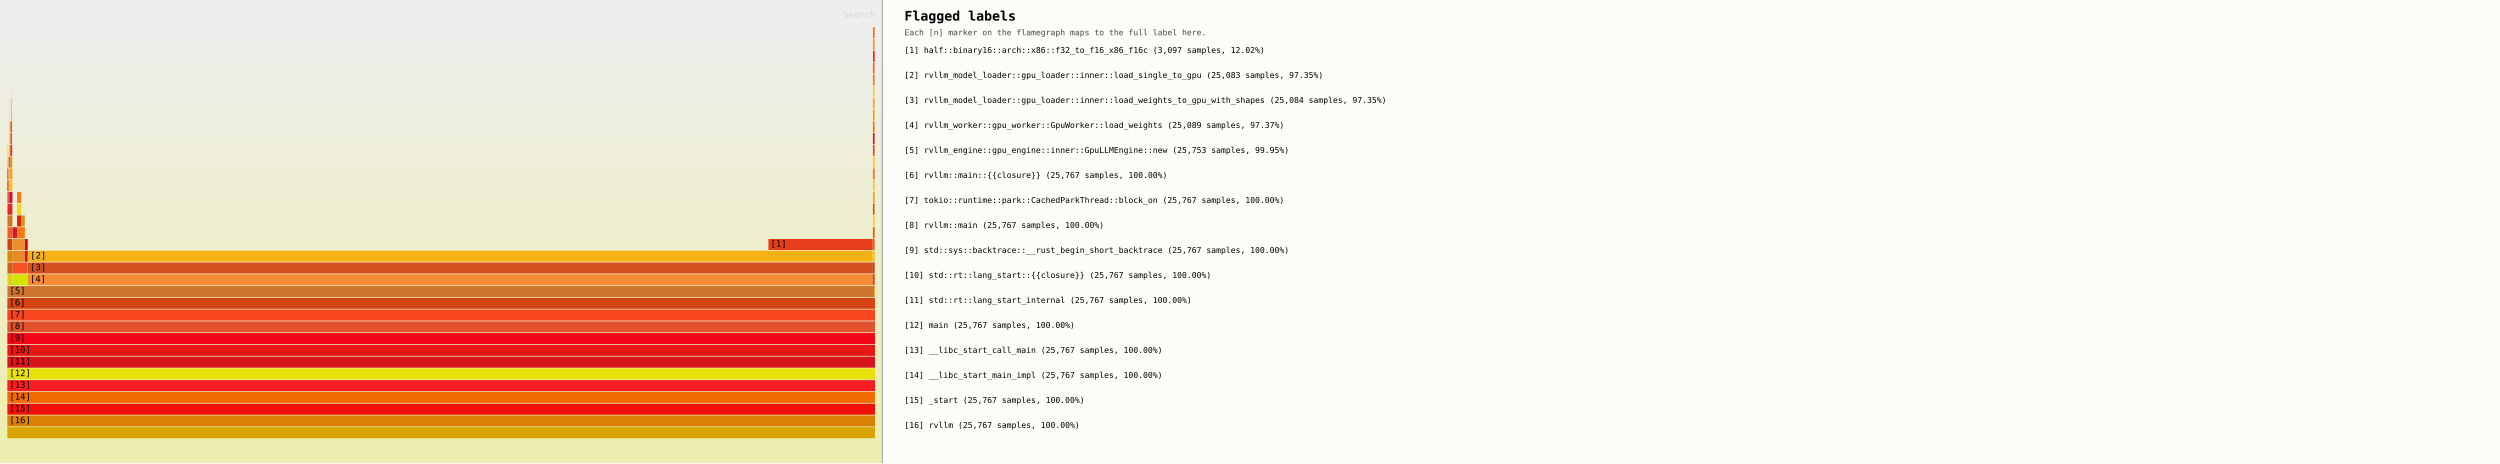
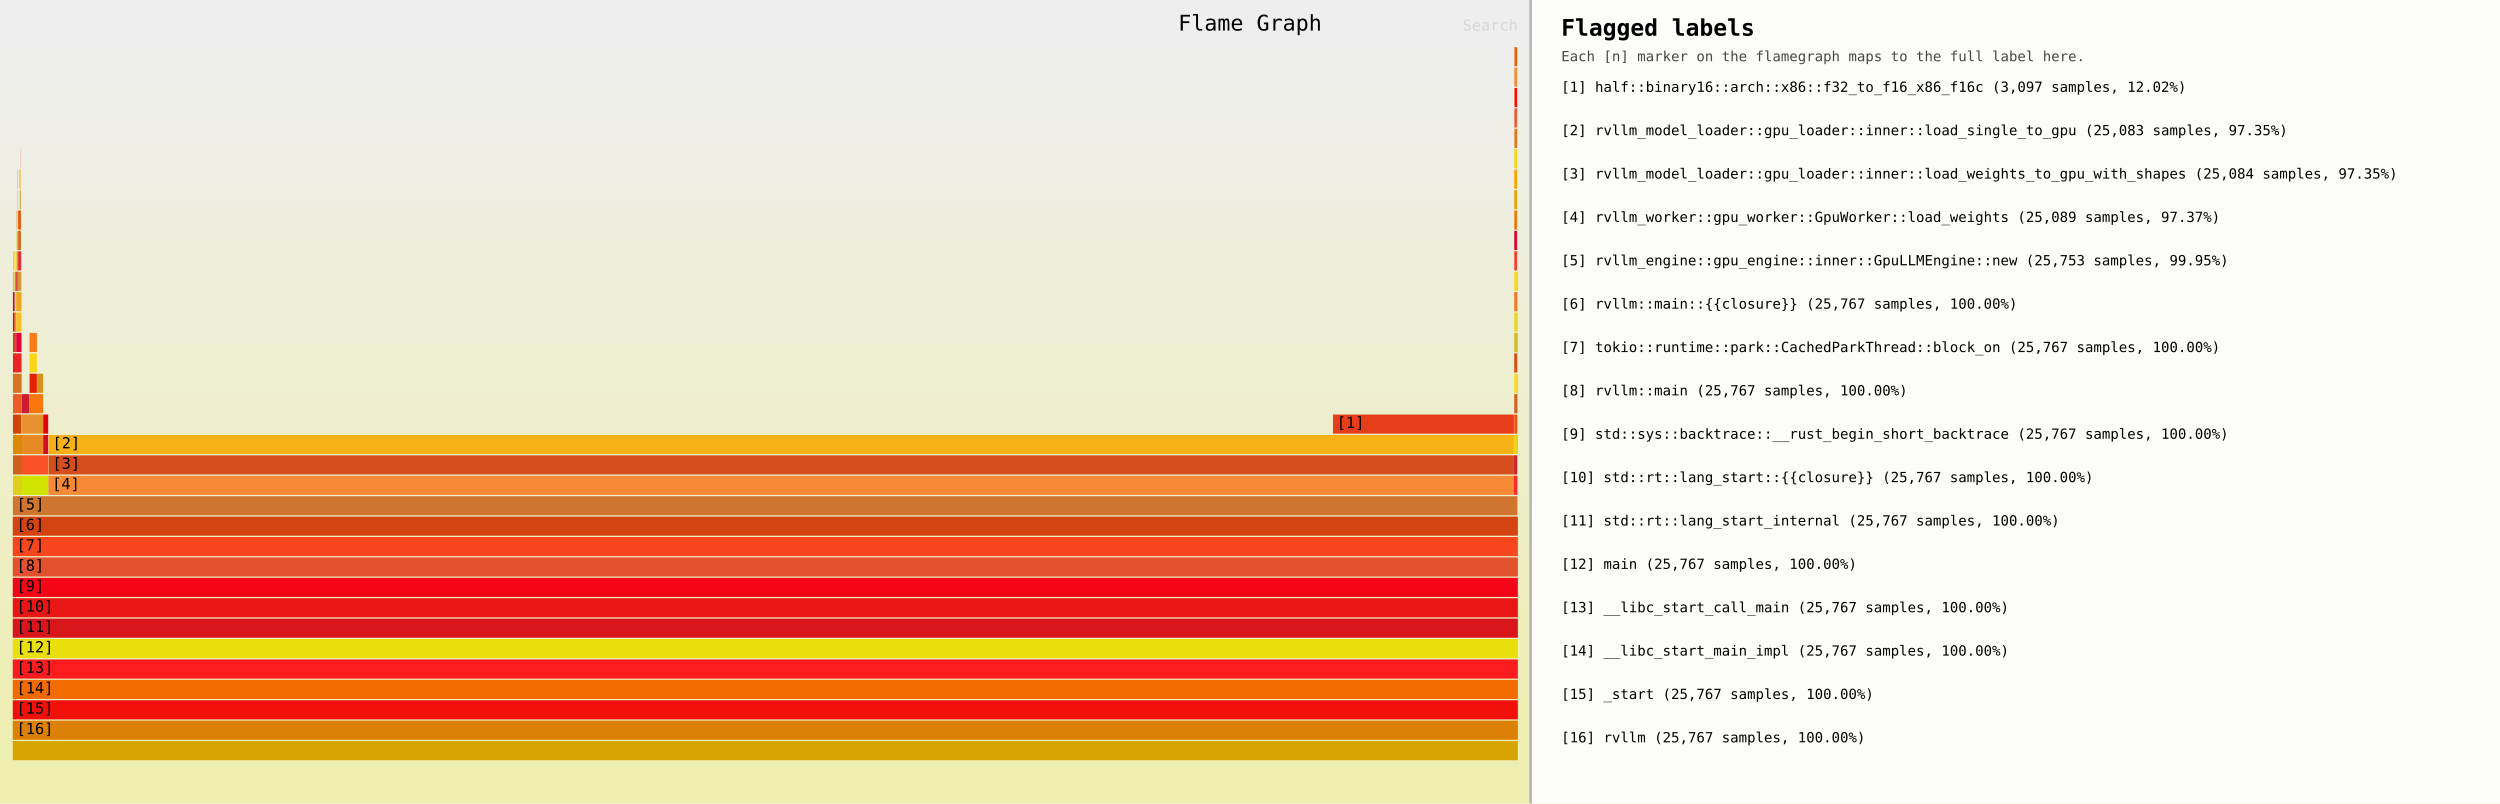
- <svg xmlns="http://www.w3.org/2000/svg" xmlns:ns1="http://github.com/jonhoo/inferno" version="1.1" width="3400" height="630" viewBox="0 0 3400 630">
+ <svg xmlns="http://www.w3.org/2000/svg" xmlns:ns1="http://github.com/jonhoo/inferno" version="1.1" width="1960" height="630" viewBox="0 0 1960 630">
  <defs>
    <linearGradient id="background" y1="0" y2="1" x1="0" x2="0">
      <stop stop-color="#eeeeee" offset="5%" />
      <stop stop-color="#eeeeb0" offset="95%" />
    </linearGradient>
  </defs>
  <style type="text/css">
text { font-family:monospace; font-size:12px }
#title { text-anchor:middle; font-size:17px; }
#matched { text-anchor:end; }
#search { text-anchor:end; opacity:0.1; cursor:pointer; }
#search:hover, #search.show { opacity:1; }
#subtitle { text-anchor:middle; font-color:rgb(160,160,160); }
#unzoom { cursor:pointer; }
#frames &gt; *:hover { stroke:black; stroke-width:0.5; cursor:pointer; }
.hide { display:none; }
.parent { opacity:0.5; }
</style>
  <rect x="0" y="0" width="100%" height="630" fill="url(#background)" />
  <text id="title" fill="rgb(0,0,0)" x="50%" y="24.00">Flame Graph</text>
  <text id="details" fill="rgb(0,0,0)" x="10" y="613.00"> </text>
  <text id="unzoom" class="hide" fill="rgb(0,0,0)" x="10" y="24.00">Reset Zoom</text>
  <text id="search" fill="rgb(0,0,0)" x="1190" y="24.00">Search</text>
  <text id="matched" fill="rgb(0,0,0)" x="1190" y="613.00"> </text>
-   <rect x="1200" y="0" width="2200" height="630" fill="rgb(252,252,248)" />
+   <rect x="1200" y="0" width="760" height="630" fill="rgb(252,252,248)" />
  <line x1="1200" x2="1200" y1="0" y2="630" stroke="rgb(180,180,180)" stroke-width="2" />
-   <text x="1230" y="28" fill="rgb(0,0,0)" style="font-family:monospace;font-size:18px;font-weight:bold">Flagged labels</text>
-   <text x="1230" y="48" fill="rgb(70,70,70)" style="font-family:monospace;font-size:11px">Each [n] marker on the flamegraph maps to the full label here.</text>
-   <text x="1230" y="72" fill="rgb(0,0,0)" style="font-family:monospace;font-size:11px">[1] half::binary16::arch::x86::f32_to_f16_x86_f16c (3,097 samples, 12.02%)</text>
-   <text x="1230" y="106" fill="rgb(0,0,0)" style="font-family:monospace;font-size:11px">[2] rvllm_model_loader::gpu_loader::inner::load_single_to_gpu (25,083 samples, 97.35%)</text>
-   <text x="1230" y="140" fill="rgb(0,0,0)" style="font-family:monospace;font-size:11px">[3] rvllm_model_loader::gpu_loader::inner::load_weights_to_gpu_with_shapes (25,084 samples, 97.35%)</text>
-   <text x="1230" y="174" fill="rgb(0,0,0)" style="font-family:monospace;font-size:11px">[4] rvllm_worker::gpu_worker::GpuWorker::load_weights (25,089 samples, 97.37%)</text>
-   <text x="1230" y="208" fill="rgb(0,0,0)" style="font-family:monospace;font-size:11px">[5] rvllm_engine::gpu_engine::inner::GpuLLMEngine::new (25,753 samples, 99.95%)</text>
-   <text x="1230" y="242" fill="rgb(0,0,0)" style="font-family:monospace;font-size:11px">[6] rvllm::main::{{closure}} (25,767 samples, 100.00%)</text>
-   <text x="1230" y="276" fill="rgb(0,0,0)" style="font-family:monospace;font-size:11px">[7] tokio::runtime::park::CachedParkThread::block_on (25,767 samples, 100.00%)</text>
-   <text x="1230" y="310" fill="rgb(0,0,0)" style="font-family:monospace;font-size:11px">[8] rvllm::main (25,767 samples, 100.00%)</text>
-   <text x="1230" y="344" fill="rgb(0,0,0)" style="font-family:monospace;font-size:11px">[9] std::sys::backtrace::__rust_begin_short_backtrace (25,767 samples, 100.00%)</text>
-   <text x="1230" y="378" fill="rgb(0,0,0)" style="font-family:monospace;font-size:11px">[10] std::rt::lang_start::{{closure}} (25,767 samples, 100.00%)</text>
-   <text x="1230" y="412" fill="rgb(0,0,0)" style="font-family:monospace;font-size:11px">[11] std::rt::lang_start_internal (25,767 samples, 100.00%)</text>
-   <text x="1230" y="446" fill="rgb(0,0,0)" style="font-family:monospace;font-size:11px">[12] main (25,767 samples, 100.00%)</text>
-   <text x="1230" y="480" fill="rgb(0,0,0)" style="font-family:monospace;font-size:11px">[13] __libc_start_call_main (25,767 samples, 100.00%)</text>
-   <text x="1230" y="514" fill="rgb(0,0,0)" style="font-family:monospace;font-size:11px">[14] __libc_start_main_impl (25,767 samples, 100.00%)</text>
-   <text x="1230" y="548" fill="rgb(0,0,0)" style="font-family:monospace;font-size:11px">[15] _start (25,767 samples, 100.00%)</text>
-   <text x="1230" y="582" fill="rgb(0,0,0)" style="font-family:monospace;font-size:11px">[16] rvllm (25,767 samples, 100.00%)</text>
+   <text x="1224" y="28" fill="rgb(0,0,0)" style="font-family:monospace;font-size:18px;font-weight:bold">Flagged labels</text>
+   <text x="1224" y="48" fill="rgb(70,70,70)" style="font-family:monospace;font-size:11px">Each [n] marker on the flamegraph maps to the full label here.</text>
+   <text x="1224" y="72" fill="rgb(0,0,0)" style="font-family:monospace;font-size:11px">[1] half::binary16::arch::x86::f32_to_f16_x86_f16c (3,097 samples, 12.02%)</text>
+   <text x="1224" y="106" fill="rgb(0,0,0)" style="font-family:monospace;font-size:11px">[2] rvllm_model_loader::gpu_loader::inner::load_single_to_gpu (25,083 samples, 97.35%)</text>
+   <text x="1224" y="140" fill="rgb(0,0,0)" style="font-family:monospace;font-size:11px">[3] rvllm_model_loader::gpu_loader::inner::load_weights_to_gpu_with_shapes (25,084 samples, 97.35%)</text>
+   <text x="1224" y="174" fill="rgb(0,0,0)" style="font-family:monospace;font-size:11px">[4] rvllm_worker::gpu_worker::GpuWorker::load_weights (25,089 samples, 97.37%)</text>
+   <text x="1224" y="208" fill="rgb(0,0,0)" style="font-family:monospace;font-size:11px">[5] rvllm_engine::gpu_engine::inner::GpuLLMEngine::new (25,753 samples, 99.95%)</text>
+   <text x="1224" y="242" fill="rgb(0,0,0)" style="font-family:monospace;font-size:11px">[6] rvllm::main::{{closure}} (25,767 samples, 100.00%)</text>
+   <text x="1224" y="276" fill="rgb(0,0,0)" style="font-family:monospace;font-size:11px">[7] tokio::runtime::park::CachedParkThread::block_on (25,767 samples, 100.00%)</text>
+   <text x="1224" y="310" fill="rgb(0,0,0)" style="font-family:monospace;font-size:11px">[8] rvllm::main (25,767 samples, 100.00%)</text>
+   <text x="1224" y="344" fill="rgb(0,0,0)" style="font-family:monospace;font-size:11px">[9] std::sys::backtrace::__rust_begin_short_backtrace (25,767 samples, 100.00%)</text>
+   <text x="1224" y="378" fill="rgb(0,0,0)" style="font-family:monospace;font-size:11px">[10] std::rt::lang_start::{{closure}} (25,767 samples, 100.00%)</text>
+   <text x="1224" y="412" fill="rgb(0,0,0)" style="font-family:monospace;font-size:11px">[11] std::rt::lang_start_internal (25,767 samples, 100.00%)</text>
+   <text x="1224" y="446" fill="rgb(0,0,0)" style="font-family:monospace;font-size:11px">[12] main (25,767 samples, 100.00%)</text>
+   <text x="1224" y="480" fill="rgb(0,0,0)" style="font-family:monospace;font-size:11px">[13] __libc_start_call_main (25,767 samples, 100.00%)</text>
+   <text x="1224" y="514" fill="rgb(0,0,0)" style="font-family:monospace;font-size:11px">[14] __libc_start_main_impl (25,767 samples, 100.00%)</text>
+   <text x="1224" y="548" fill="rgb(0,0,0)" style="font-family:monospace;font-size:11px">[15] _start (25,767 samples, 100.00%)</text>
+   <text x="1224" y="582" fill="rgb(0,0,0)" style="font-family:monospace;font-size:11px">[16] rvllm (25,767 samples, 100.00%)</text>
  <svg id="frames" x="10" width="1180" total_samples="25767">
    <g>
      <rect x="0.012%" y="245" width="0.113%" height="15" fill="rgb(227,0,7)" ns1:x="3" ns1:w="29" />
      <text x="0.262%" y="255.50" />
    </g>
    <g>
      <rect x="0.012%" y="229" width="0.113%" height="15" fill="rgb(217,0,24)" ns1:x="3" ns1:w="29" />
      <text x="0.262%" y="239.50" />
    </g>
    <g>
      <rect x="0.015%" y="213" width="0.109%" height="15" fill="rgb(221,193,54)" ns1:x="4" ns1:w="28" />
      <text x="0.266%" y="223.50" />
    </g>
    <g>
      <rect x="0.023%" y="197" width="0.101%" height="15" fill="rgb(248,212,6)" ns1:x="6" ns1:w="26" />
      <text x="0.273%" y="207.50" />
    </g>
    <g>
      <rect x="0.012%" y="261" width="0.144%" height="15" fill="rgb(208,68,35)" ns1:x="3" ns1:w="37" />
      <text x="0.262%" y="271.50" />
    </g>
    <g>
      <rect x="0.124%" y="245" width="0.031%" height="15" fill="rgb(232,128,0)" ns1:x="32" ns1:w="8" />
      <text x="0.374%" y="255.50" />
    </g>
    <g>
      <rect x="0.19%" y="197" width="0.012%" height="15" fill="rgb(207,160,47)" ns1:x="49" ns1:w="3" />
      <text x="0.44%" y="207.50" />
    </g>
    <g>
      <rect x="0.163%" y="213" width="0.043%" height="15" fill="rgb(228,23,34)" ns1:x="42" ns1:w="11" />
      <text x="0.413%" y="223.50" />
    </g>
    <g>
      <rect x="0.163%" y="261" width="0.066%" height="15" fill="rgb(218,30,26)" ns1:x="42" ns1:w="17" />
      <text x="0.413%" y="271.50" />
    </g>
    <g>
      <rect x="0.163%" y="245" width="0.066%" height="15" fill="rgb(220,122,19)" ns1:x="42" ns1:w="17" />
      <text x="0.413%" y="255.50" />
    </g>
    <g>
      <rect x="0.163%" y="229" width="0.066%" height="15" fill="rgb(250,228,42)" ns1:x="42" ns1:w="17" />
      <text x="0.413%" y="239.50" />
    </g>
    <g>
      <rect x="0.206%" y="213" width="0.023%" height="15" fill="rgb(240,193,28)" ns1:x="53" ns1:w="6" />
      <text x="0.456%" y="223.50" />
    </g>
    <g>
      <rect x="0.26%" y="165" width="0.012%" height="15" fill="rgb(216,20,37)" ns1:x="67" ns1:w="3" />
      <text x="0.51%" y="175.50" />
    </g>
    <g>
      <rect x="0.256%" y="181" width="0.054%" height="15" fill="rgb(206,188,39)" ns1:x="66" ns1:w="14" />
      <text x="0.506%" y="191.50" />
    </g>
    <g>
      <rect x="0.272%" y="165" width="0.039%" height="15" fill="rgb(217,207,13)" ns1:x="70" ns1:w="10" />
      <text x="0.522%" y="175.50" />
    </g>
    <g>
      <rect x="0.295%" y="149" width="0.015%" height="15" fill="rgb(231,73,38)" ns1:x="76" ns1:w="4" />
      <text x="0.545%" y="159.50" />
    </g>
    <g>
      <rect x="0.299%" y="133" width="0.012%" height="15" fill="rgb(225,20,46)" ns1:x="77" ns1:w="3" />
      <text x="0.549%" y="143.50" />
    </g>
    <g>
      <rect x="0.229%" y="213" width="0.085%" height="15" fill="rgb(210,31,41)" ns1:x="59" ns1:w="22" />
      <text x="0.479%" y="223.50" />
    </g>
    <g>
      <rect x="0.229%" y="197" width="0.085%" height="15" fill="rgb(221,200,47)" ns1:x="59" ns1:w="22" />
      <text x="0.479%" y="207.50" />
    </g>
    <g>
      <rect x="0.314%" y="213" width="0.023%" height="15" fill="rgb(226,26,5)" ns1:x="81" ns1:w="6" />
      <text x="0.564%" y="223.50" />
    </g>
    <g>
      <rect x="0.318%" y="197" width="0.019%" height="15" fill="rgb(249,33,26)" ns1:x="82" ns1:w="5" />
      <text x="0.568%" y="207.50" />
    </g>
    <g>
      <rect x="0.318%" y="181" width="0.019%" height="15" fill="rgb(235,183,28)" ns1:x="82" ns1:w="5" />
      <text x="0.568%" y="191.50" />
    </g>
    <g>
      <rect x="0.338%" y="197" width="0.019%" height="15" fill="rgb(221,5,38)" ns1:x="87" ns1:w="5" />
      <text x="0.588%" y="207.50" />
    </g>
    <g>
      <rect x="0.338%" y="181" width="0.019%" height="15" fill="rgb(247,18,42)" ns1:x="87" ns1:w="5" />
      <text x="0.588%" y="191.50" />
    </g>
    <g>
      <rect x="0.462%" y="149" width="0.015%" height="15" fill="rgb(241,131,45)" ns1:x="119" ns1:w="4" />
      <text x="0.712%" y="159.50" />
    </g>
    <g>
      <rect x="0.462%" y="133" width="0.015%" height="15" fill="rgb(249,31,29)" ns1:x="119" ns1:w="4" />
      <text x="0.712%" y="143.50" />
    </g>
    <g>
      <rect x="0.477%" y="149" width="0.039%" height="15" fill="rgb(225,111,53)" ns1:x="123" ns1:w="10" />
      <text x="0.727%" y="159.50" />
    </g>
    <g>
      <rect x="0.493%" y="133" width="0.023%" height="15" fill="rgb(238,160,17)" ns1:x="127" ns1:w="6" />
      <text x="0.743%" y="143.50" />
    </g>
    <g>
      <rect x="0.338%" y="213" width="0.206%" height="15" fill="rgb(214,148,48)" ns1:x="87" ns1:w="53" />
      <text x="0.588%" y="223.50" />
    </g>
    <g>
      <rect x="0.357%" y="197" width="0.186%" height="15" fill="rgb(232,36,49)" ns1:x="92" ns1:w="48" />
      <text x="0.607%" y="207.50" />
    </g>
    <g>
      <rect x="0.357%" y="181" width="0.186%" height="15" fill="rgb(209,103,24)" ns1:x="92" ns1:w="48" />
      <text x="0.607%" y="191.50" />
    </g>
    <g>
      <rect x="0.357%" y="165" width="0.186%" height="15" fill="rgb(229,88,8)" ns1:x="92" ns1:w="48" />
      <text x="0.607%" y="175.50" />
    </g>
    <g>
      <rect x="0.516%" y="149" width="0.027%" height="15" fill="rgb(213,181,19)" ns1:x="133" ns1:w="7" />
      <text x="0.766%" y="159.50" />
    </g>
    <g>
      <rect x="0.52%" y="133" width="0.023%" height="15" fill="rgb(254,191,54)" ns1:x="134" ns1:w="6" />
      <text x="0.77%" y="143.50" />
    </g>
    <g>
      <rect x="0.532%" y="117" width="0.012%" height="15" fill="rgb(241,83,37)" ns1:x="137" ns1:w="3" />
      <text x="0.782%" y="127.50" />
    </g>
    <g>
      <rect x="0.012%" y="277" width="0.571%" height="15" fill="rgb(233,36,39)" ns1:x="3" ns1:w="147" />
      <text x="0.262%" y="287.50" />
    </g>
    <g>
      <rect x="0.229%" y="261" width="0.353%" height="15" fill="rgb(226,3,54)" ns1:x="59" ns1:w="91" />
      <text x="0.479%" y="271.50" />
    </g>
    <g>
      <rect x="0.229%" y="245" width="0.353%" height="15" fill="rgb(245,192,40)" ns1:x="59" ns1:w="91" />
      <text x="0.479%" y="255.50" />
    </g>
    <g>
      <rect x="0.229%" y="229" width="0.353%" height="15" fill="rgb(238,167,29)" ns1:x="59" ns1:w="91" />
      <text x="0.479%" y="239.50" />
    </g>
    <g>
      <rect x="0.543%" y="213" width="0.039%" height="15" fill="rgb(232,182,51)" ns1:x="140" ns1:w="10" />
      <text x="0.793%" y="223.50" />
    </g>
    <g>
      <rect x="0.571%" y="197" width="0.012%" height="15" fill="rgb(231,60,39)" ns1:x="147" ns1:w="3" />
      <text x="0.821%" y="207.50" />
    </g>
    <g>
      <rect x="0.012%" y="325" width="0.574%" height="15" fill="rgb(208,69,12)" ns1:x="3" ns1:w="148" />
      <text x="0.262%" y="335.50" />
    </g>
    <g>
      <rect x="0.012%" y="309" width="0.574%" height="15" fill="rgb(235,93,37)" ns1:x="3" ns1:w="148" />
      <text x="0.262%" y="319.50" />
    </g>
    <g>
      <rect x="0.012%" y="293" width="0.574%" height="15" fill="rgb(213,116,39)" ns1:x="3" ns1:w="148" />
      <text x="0.262%" y="303.50" />
    </g>
    <g>
      <rect x="0.012%" y="373" width="0.602%" height="15" fill="rgb(222,207,29)" ns1:x="3" ns1:w="155" />
      <text x="0.262%" y="383.50" />
    </g>
    <g>
      <rect x="0.012%" y="357" width="0.602%" height="15" fill="rgb(206,96,30)" ns1:x="3" ns1:w="155" />
      <text x="0.262%" y="367.50" />
    </g>
    <g>
      <rect x="0.012%" y="341" width="0.602%" height="15" fill="rgb(218,138,4)" ns1:x="3" ns1:w="155" />
      <text x="0.262%" y="351.50" />
    </g>
    <g>
      <rect x="0.586%" y="325" width="0.027%" height="15" fill="rgb(250,191,14)" ns1:x="151" ns1:w="7" />
      <text x="0.836%" y="335.50" />
    </g>
    <g>
      <rect x="0.586%" y="309" width="0.027%" height="15" fill="rgb(239,60,40)" ns1:x="151" ns1:w="7" />
      <text x="0.836%" y="319.50" />
    </g>
    <g>
      <rect x="0.613%" y="309" width="0.493%" height="15" fill="rgb(206,27,48)" ns1:x="158" ns1:w="127" />
      <text x="0.863%" y="319.50" />
    </g>
    <g>
      <rect x="1.118%" y="293" width="0.485%" height="15" fill="rgb(225,35,8)" ns1:x="288" ns1:w="125" />
      <text x="1.368%" y="303.50" />
    </g>
    <g>
      <rect x="1.118%" y="277" width="0.485%" height="15" fill="rgb(250,213,24)" ns1:x="288" ns1:w="125" />
      <text x="1.368%" y="287.50" />
    </g>
    <g>
      <rect x="1.118%" y="261" width="0.485%" height="15" fill="rgb(247,123,22)" ns1:x="288" ns1:w="125" />
      <text x="1.368%" y="271.50" />
    </g>
    <g>
      <rect x="0.613%" y="341" width="1.401%" height="15" fill="rgb(231,138,38)" ns1:x="158" ns1:w="361" />
      <text x="0.863%" y="351.50" />
    </g>
    <g>
      <rect x="0.613%" y="325" width="1.401%" height="15" fill="rgb(231,145,46)" ns1:x="158" ns1:w="361" />
      <text x="0.863%" y="335.50" />
    </g>
    <g>
      <rect x="1.118%" y="309" width="0.896%" height="15" fill="rgb(251,118,11)" ns1:x="288" ns1:w="231" />
      <text x="1.368%" y="319.50" />
    </g>
    <g>
      <rect x="1.603%" y="293" width="0.411%" height="15" fill="rgb(217,147,25)" ns1:x="413" ns1:w="106" />
      <text x="1.853%" y="303.50" />
    </g>
    <g>
      <rect x="0.613%" y="357" width="1.731%" height="15" fill="rgb(247,81,37)" ns1:x="158" ns1:w="446" />
      <text x="0.863%" y="367.50" />
    </g>
    <g>
      <rect x="2.022%" y="341" width="0.322%" height="15" fill="rgb(209,12,38)" ns1:x="521" ns1:w="83" />
      <text x="2.272%" y="351.50" />
    </g>
    <g>
      <rect x="2.022%" y="325" width="0.322%" height="15" fill="rgb(227,1,9)" ns1:x="521" ns1:w="83" />
      <text x="2.272%" y="335.50" />
    </g>
    <g>
      <rect x="2.352%" y="341" width="0.012%" height="15" fill="rgb(248,47,43)" ns1:x="606" ns1:w="3" />
      <text x="2.602%" y="351.50" />
    </g>
    <g>
      <rect x="2.352%" y="325" width="0.012%" height="15" fill="rgb(221,10,30)" ns1:x="606" ns1:w="3" />
      <text x="2.602%" y="335.50" />
    </g>
    <g>
      <rect x="0.613%" y="373" width="1.754%" height="15" fill="rgb(210,229,1)" ns1:x="158" ns1:w="452" />
      <text x="0.863%" y="383.50" />
    </g>
    <g>
      <rect x="2.344%" y="357" width="0.023%" height="15" fill="rgb(222,148,37)" ns1:x="604" ns1:w="6" />
      <text x="2.594%" y="367.50" />
    </g>
    <g>
      <rect x="2.375%" y="357" width="0.012%" height="15" fill="rgb(234,67,33)" ns1:x="612" ns1:w="3" />
      <text x="2.625%" y="367.50" />
    </g>
    <g>
      <rect x="2.375%" y="341" width="0.012%" height="15" fill="rgb(247,98,35)" ns1:x="612" ns1:w="3" />
      <text x="2.625%" y="351.50" />
    </g>
    <g>
      <rect x="2.367%" y="373" width="97.369%" height="15" fill="rgb(247,138,52)" ns1:x="610" ns1:w="25089" />
      <text x="2.617%" y="383.50">[4]</text>
    </g>
    <g>
      <rect x="2.387%" y="357" width="97.349%" height="15" fill="rgb(213,79,30)" ns1:x="615" ns1:w="25084" />
      <text x="2.637%" y="367.50">[3]</text>
    </g>
    <g>
      <rect x="2.391%" y="341" width="97.345%" height="15" fill="rgb(246,177,23)" ns1:x="616" ns1:w="25083" />
      <text x="2.641%" y="351.50">[2]</text>
    </g>
    <g>
      <rect x="87.717%" y="325" width="12.019%" height="15" fill="rgb(230,62,27)" ns1:x="22602" ns1:w="3097" />
      <text x="87.967%" y="335.50">[1]</text>
    </g>
    <g>
      <rect x="99.759%" y="101" width="0.023%" height="15" fill="rgb(216,154,8)" ns1:x="25705" ns1:w="6" />
      <text x="100.009%" y="111.50" />
    </g>
    <g>
      <rect x="99.759%" y="85" width="0.023%" height="15" fill="rgb(244,35,45)" ns1:x="25705" ns1:w="6" />
      <text x="100.009%" y="95.50" />
    </g>
    <g>
      <rect x="99.763%" y="69" width="0.019%" height="15" fill="rgb(251,115,12)" ns1:x="25706" ns1:w="5" />
      <text x="100.013%" y="79.50" />
    </g>
    <g>
      <rect x="99.763%" y="53" width="0.019%" height="15" fill="rgb(240,54,50)" ns1:x="25706" ns1:w="5" />
      <text x="100.013%" y="63.50" />
    </g>
    <g>
      <rect x="99.763%" y="37" width="0.019%" height="15" fill="rgb(233,84,52)" ns1:x="25706" ns1:w="5" />
      <text x="100.013%" y="47.50" />
    </g>
    <g>
      <rect x="0.008%" y="389" width="99.946%" height="15" fill="rgb(207,117,47)" ns1:x="2" ns1:w="25753" />
      <text x="0.258%" y="399.50">[5]</text>
    </g>
    <g>
      <rect x="99.736%" y="373" width="0.217%" height="15" fill="rgb(249,43,39)" ns1:x="25699" ns1:w="56" />
      <text x="99.986%" y="383.50" />
    </g>
    <g>
      <rect x="99.736%" y="357" width="0.217%" height="15" fill="rgb(209,38,44)" ns1:x="25699" ns1:w="56" />
      <text x="99.986%" y="367.50" />
    </g>
    <g>
      <rect x="99.736%" y="341" width="0.217%" height="15" fill="rgb(236,212,23)" ns1:x="25699" ns1:w="56" />
      <text x="99.986%" y="351.50" />
    </g>
    <g>
      <rect x="99.759%" y="325" width="0.194%" height="15" fill="rgb(242,79,21)" ns1:x="25705" ns1:w="50" />
      <text x="100.009%" y="335.50" />
    </g>
    <g>
      <rect x="99.759%" y="309" width="0.194%" height="15" fill="rgb(211,96,35)" ns1:x="25705" ns1:w="50" />
      <text x="100.009%" y="319.50" />
    </g>
    <g>
      <rect x="99.759%" y="293" width="0.194%" height="15" fill="rgb(253,215,40)" ns1:x="25705" ns1:w="50" />
      <text x="100.009%" y="303.50" />
    </g>
    <g>
      <rect x="99.759%" y="277" width="0.194%" height="15" fill="rgb(211,81,21)" ns1:x="25705" ns1:w="50" />
      <text x="100.009%" y="287.50" />
    </g>
    <g>
      <rect x="99.759%" y="261" width="0.194%" height="15" fill="rgb(208,190,38)" ns1:x="25705" ns1:w="50" />
      <text x="100.009%" y="271.50" />
    </g>
    <g>
      <rect x="99.759%" y="245" width="0.194%" height="15" fill="rgb(235,213,38)" ns1:x="25705" ns1:w="50" />
      <text x="100.009%" y="255.50" />
    </g>
    <g>
      <rect x="99.759%" y="229" width="0.194%" height="15" fill="rgb(237,122,38)" ns1:x="25705" ns1:w="50" />
      <text x="100.009%" y="239.50" />
    </g>
    <g>
      <rect x="99.759%" y="213" width="0.194%" height="15" fill="rgb(244,218,35)" ns1:x="25705" ns1:w="50" />
      <text x="100.009%" y="223.50" />
    </g>
    <g>
      <rect x="99.759%" y="197" width="0.194%" height="15" fill="rgb(240,68,47)" ns1:x="25705" ns1:w="50" />
      <text x="100.009%" y="207.50" />
    </g>
    <g>
      <rect x="99.759%" y="181" width="0.194%" height="15" fill="rgb(210,16,53)" ns1:x="25705" ns1:w="50" />
      <text x="100.009%" y="191.50" />
    </g>
    <g>
      <rect x="99.759%" y="165" width="0.194%" height="15" fill="rgb(235,124,12)" ns1:x="25705" ns1:w="50" />
      <text x="100.009%" y="175.50" />
    </g>
    <g>
      <rect x="99.759%" y="149" width="0.194%" height="15" fill="rgb(224,169,11)" ns1:x="25705" ns1:w="50" />
      <text x="100.009%" y="159.50" />
    </g>
    <g>
      <rect x="99.759%" y="133" width="0.194%" height="15" fill="rgb(250,166,2)" ns1:x="25705" ns1:w="50" />
      <text x="100.009%" y="143.50" />
    </g>
    <g>
      <rect x="99.759%" y="117" width="0.194%" height="15" fill="rgb(242,216,29)" ns1:x="25705" ns1:w="50" />
      <text x="100.009%" y="127.50" />
    </g>
    <g>
      <rect x="99.783%" y="101" width="0.171%" height="15" fill="rgb(230,116,27)" ns1:x="25711" ns1:w="44" />
      <text x="100.033%" y="111.50" />
    </g>
    <g>
      <rect x="99.783%" y="85" width="0.171%" height="15" fill="rgb(228,99,48)" ns1:x="25711" ns1:w="44" />
      <text x="100.033%" y="95.50" />
    </g>
    <g>
      <rect x="99.783%" y="69" width="0.171%" height="15" fill="rgb(253,11,6)" ns1:x="25711" ns1:w="44" />
      <text x="100.033%" y="79.50" />
    </g>
    <g>
      <rect x="99.783%" y="53" width="0.171%" height="15" fill="rgb(247,143,39)" ns1:x="25711" ns1:w="44" />
      <text x="100.033%" y="63.50" />
    </g>
    <g>
      <rect x="99.783%" y="37" width="0.171%" height="15" fill="rgb(236,97,10)" ns1:x="25711" ns1:w="44" />
      <text x="100.033%" y="47.50" />
    </g>
    <g>
      <rect x="99.973%" y="261" width="0.012%" height="15" fill="rgb(233,208,19)" ns1:x="25760" ns1:w="3" />
      <text x="100.223%" y="271.50" />
    </g>
    <g>
      <rect x="0%" y="581" width="100%" height="15" fill="rgb(216,164,2)" ns1:x="0" ns1:w="25767" />
      <text x="0.25%" y="591.50" />
    </g>
    <g>
      <rect x="0%" y="565" width="100%" height="15" fill="rgb(220,129,5)" ns1:x="0" ns1:w="25767" />
      <text x="0.25%" y="575.50">[16]</text>
    </g>
    <g>
      <rect x="0%" y="549" width="100%" height="15" fill="rgb(242,17,10)" ns1:x="0" ns1:w="25767" />
      <text x="0.25%" y="559.50">[15]</text>
    </g>
    <g>
      <rect x="0%" y="533" width="100%" height="15" fill="rgb(242,107,0)" ns1:x="0" ns1:w="25767" />
      <text x="0.25%" y="543.50">[14]</text>
    </g>
    <g>
      <rect x="0%" y="517" width="100%" height="15" fill="rgb(251,28,31)" ns1:x="0" ns1:w="25767" />
      <text x="0.25%" y="527.50">[13]</text>
    </g>
    <g>
      <rect x="0%" y="501" width="100%" height="15" fill="rgb(233,223,10)" ns1:x="0" ns1:w="25767" />
      <text x="0.25%" y="511.50">[12]</text>
    </g>
    <g>
      <rect x="0%" y="485" width="100%" height="15" fill="rgb(215,21,27)" ns1:x="0" ns1:w="25767" />
      <text x="0.25%" y="495.50">[11]</text>
    </g>
    <g>
      <rect x="0%" y="469" width="100%" height="15" fill="rgb(232,23,21)" ns1:x="0" ns1:w="25767" />
      <text x="0.25%" y="479.50">[10]</text>
    </g>
    <g>
      <rect x="0%" y="453" width="100%" height="15" fill="rgb(244,5,23)" ns1:x="0" ns1:w="25767" />
      <text x="0.25%" y="463.50">[9]</text>
    </g>
    <g>
      <rect x="0%" y="437" width="100%" height="15" fill="rgb(226,81,46)" ns1:x="0" ns1:w="25767" />
      <text x="0.25%" y="447.50">[8]</text>
    </g>
    <g>
      <rect x="0%" y="421" width="100%" height="15" fill="rgb(247,70,30)" ns1:x="0" ns1:w="25767" />
      <text x="0.25%" y="431.50">[7]</text>
    </g>
    <g>
      <rect x="0%" y="405" width="100%" height="15" fill="rgb(212,68,19)" ns1:x="0" ns1:w="25767" />
      <text x="0.25%" y="415.50">[6]</text>
    </g>
    <g>
      <rect x="99.953%" y="389" width="0.047%" height="15" fill="rgb(240,187,13)" ns1:x="25755" ns1:w="12" />
      <text x="100.203%" y="399.50" />
    </g>
    <g>
      <rect x="99.969%" y="373" width="0.031%" height="15" fill="rgb(223,113,26)" ns1:x="25759" ns1:w="8" />
      <text x="100.219%" y="383.50" />
    </g>
    <g>
      <rect x="99.973%" y="357" width="0.027%" height="15" fill="rgb(206,192,2)" ns1:x="25760" ns1:w="7" />
      <text x="100.223%" y="367.50" />
    </g>
    <g>
      <rect x="99.973%" y="341" width="0.027%" height="15" fill="rgb(241,108,4)" ns1:x="25760" ns1:w="7" />
      <text x="100.223%" y="351.50" />
    </g>
    <g>
      <rect x="99.973%" y="325" width="0.027%" height="15" fill="rgb(247,173,49)" ns1:x="25760" ns1:w="7" />
      <text x="100.223%" y="335.50" />
    </g>
    <g>
      <rect x="99.973%" y="309" width="0.027%" height="15" fill="rgb(224,114,35)" ns1:x="25760" ns1:w="7" />
      <text x="100.223%" y="319.50" />
    </g>
    <g>
      <rect x="99.973%" y="293" width="0.027%" height="15" fill="rgb(245,159,27)" ns1:x="25760" ns1:w="7" />
      <text x="100.223%" y="303.50" />
    </g>
    <g>
      <rect x="99.973%" y="277" width="0.027%" height="15" fill="rgb(245,172,44)" ns1:x="25760" ns1:w="7" />
      <text x="100.223%" y="287.50" />
    </g>
    <g>
      <rect x="99.984%" y="261" width="0.015%" height="15" fill="rgb(236,23,11)" ns1:x="25763" ns1:w="4" />
      <text x="100.234%" y="271.50" />
    </g>
    <g>
      <rect x="99.984%" y="245" width="0.015%" height="15" fill="rgb(205,117,38)" ns1:x="25763" ns1:w="4" />
      <text x="100.234%" y="255.50" />
    </g>
    <g>
      <rect x="99.984%" y="229" width="0.015%" height="15" fill="rgb(237,72,25)" ns1:x="25763" ns1:w="4" />
      <text x="100.234%" y="239.50" />
    </g>
    <g>
      <rect x="99.984%" y="213" width="0.015%" height="15" fill="rgb(244,70,9)" ns1:x="25763" ns1:w="4" />
      <text x="100.234%" y="223.50" />
    </g>
  </svg>
</svg>
